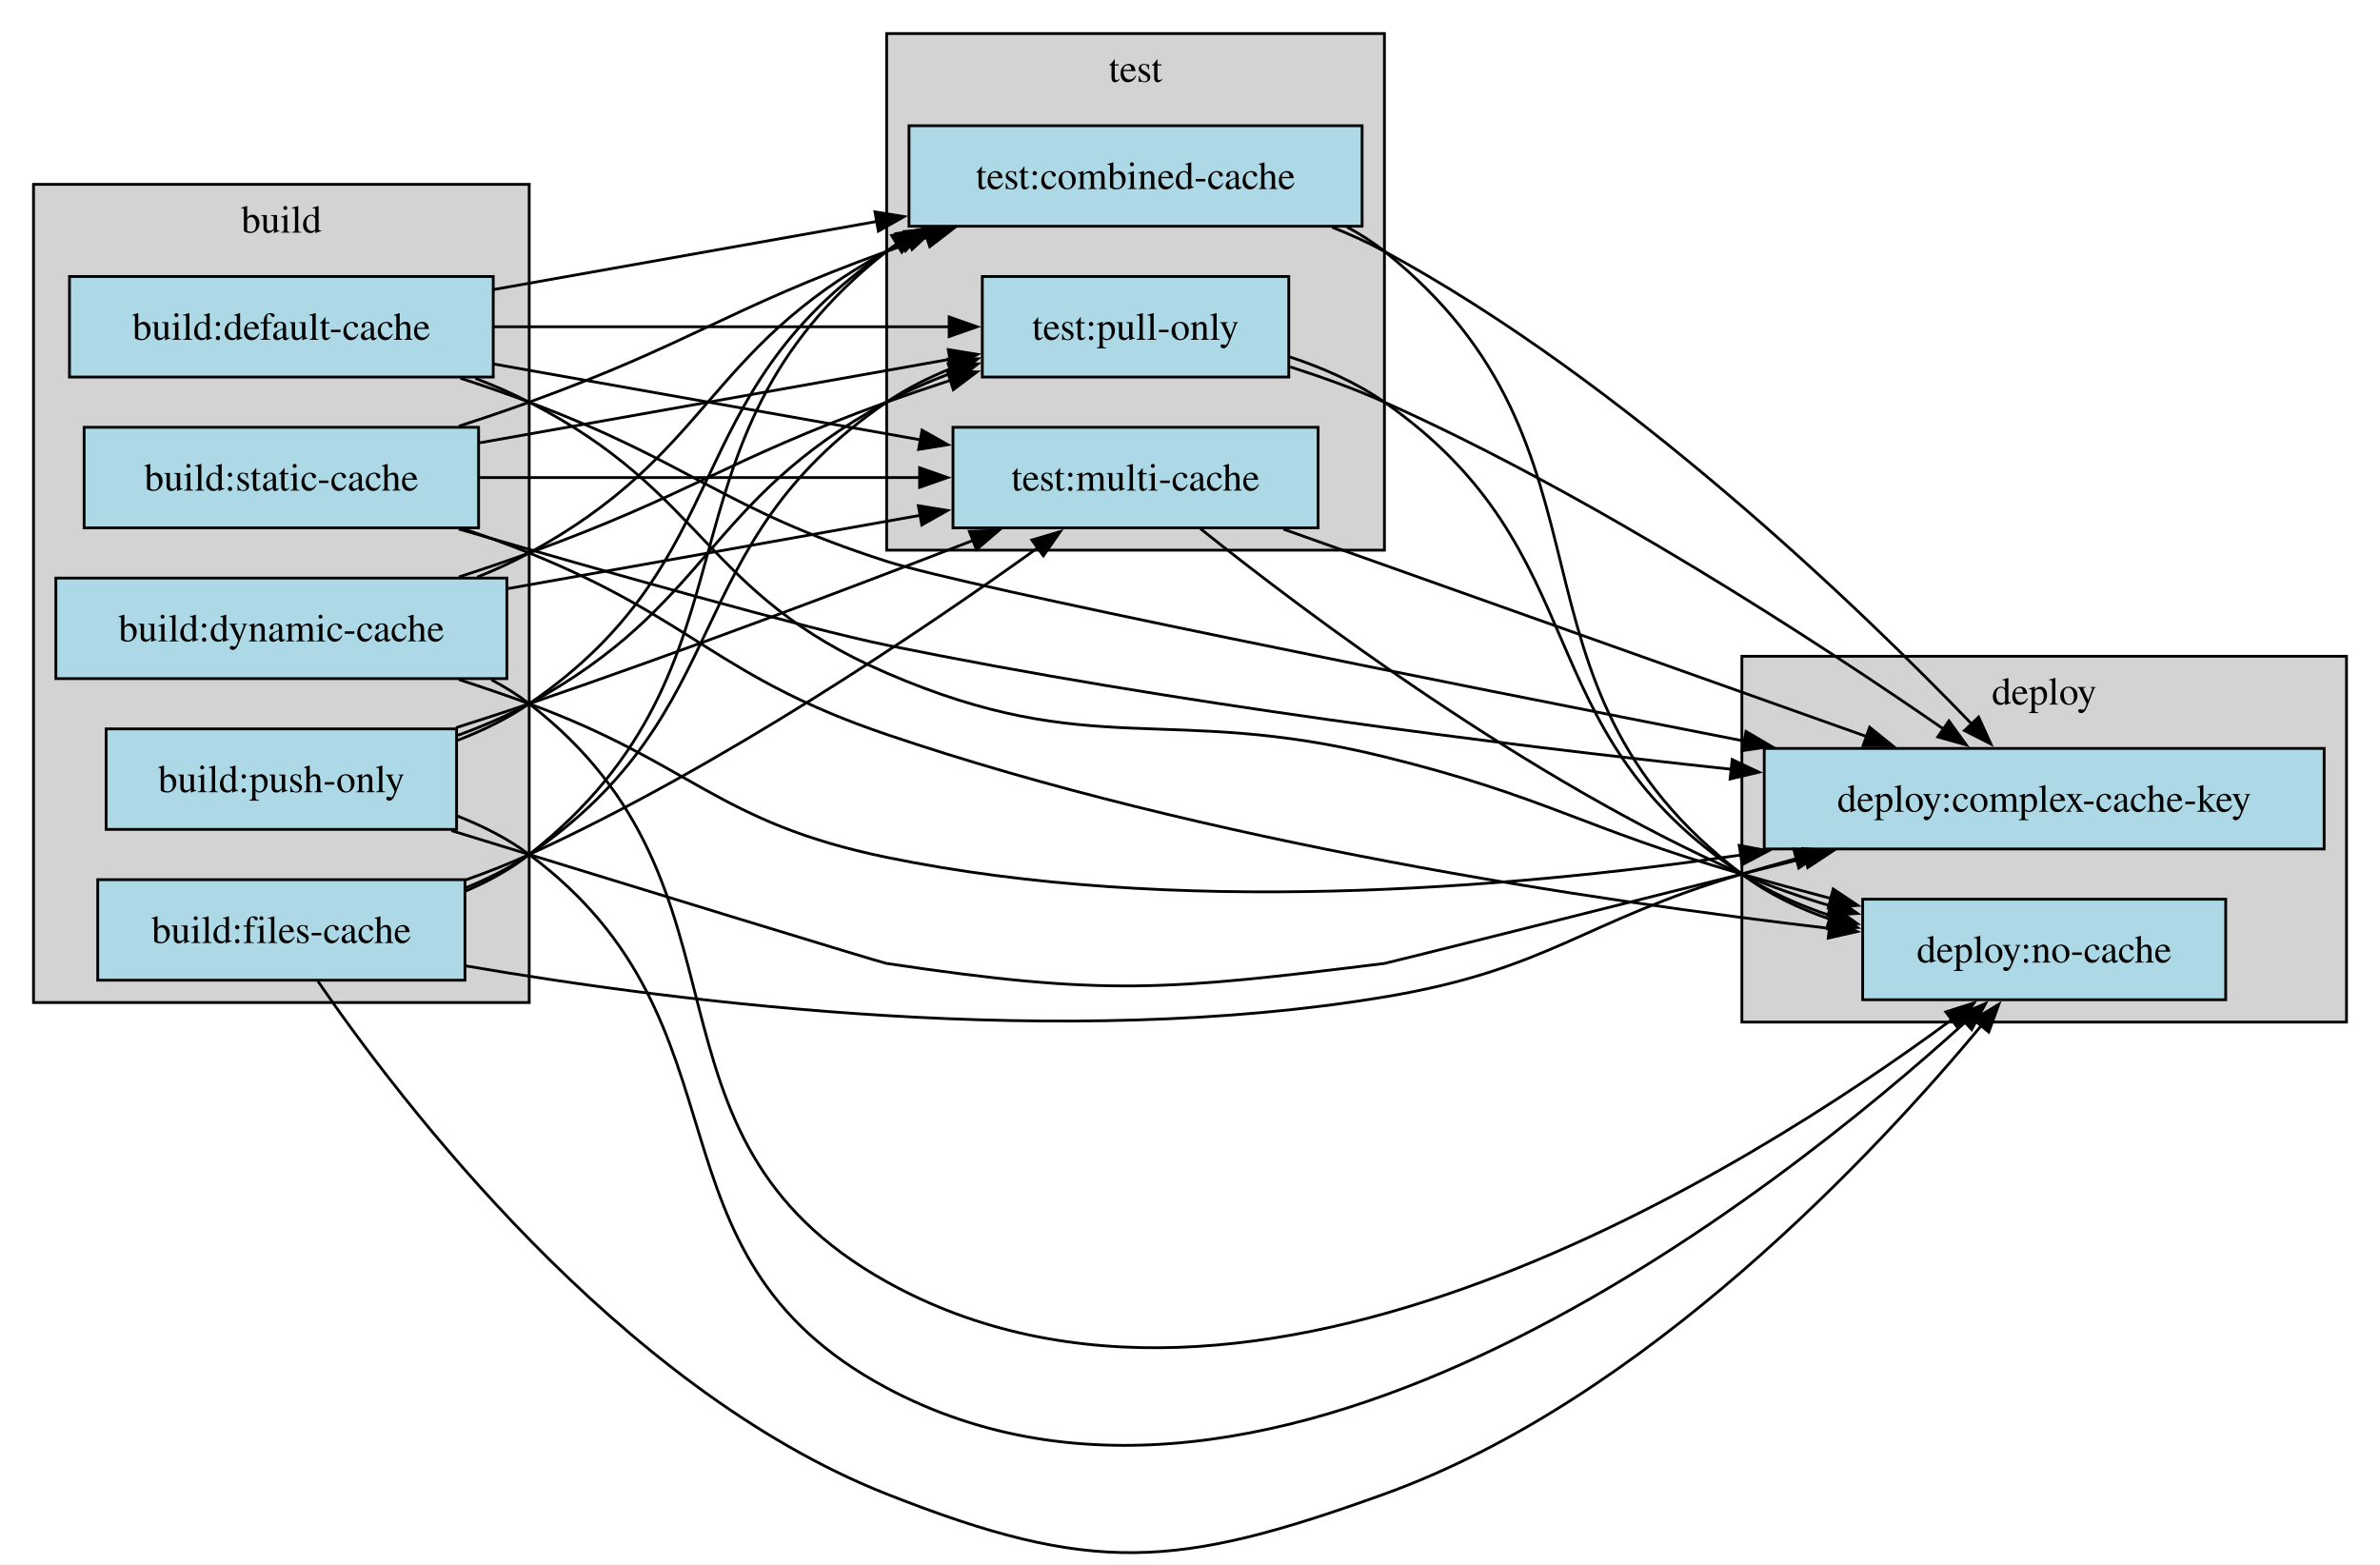
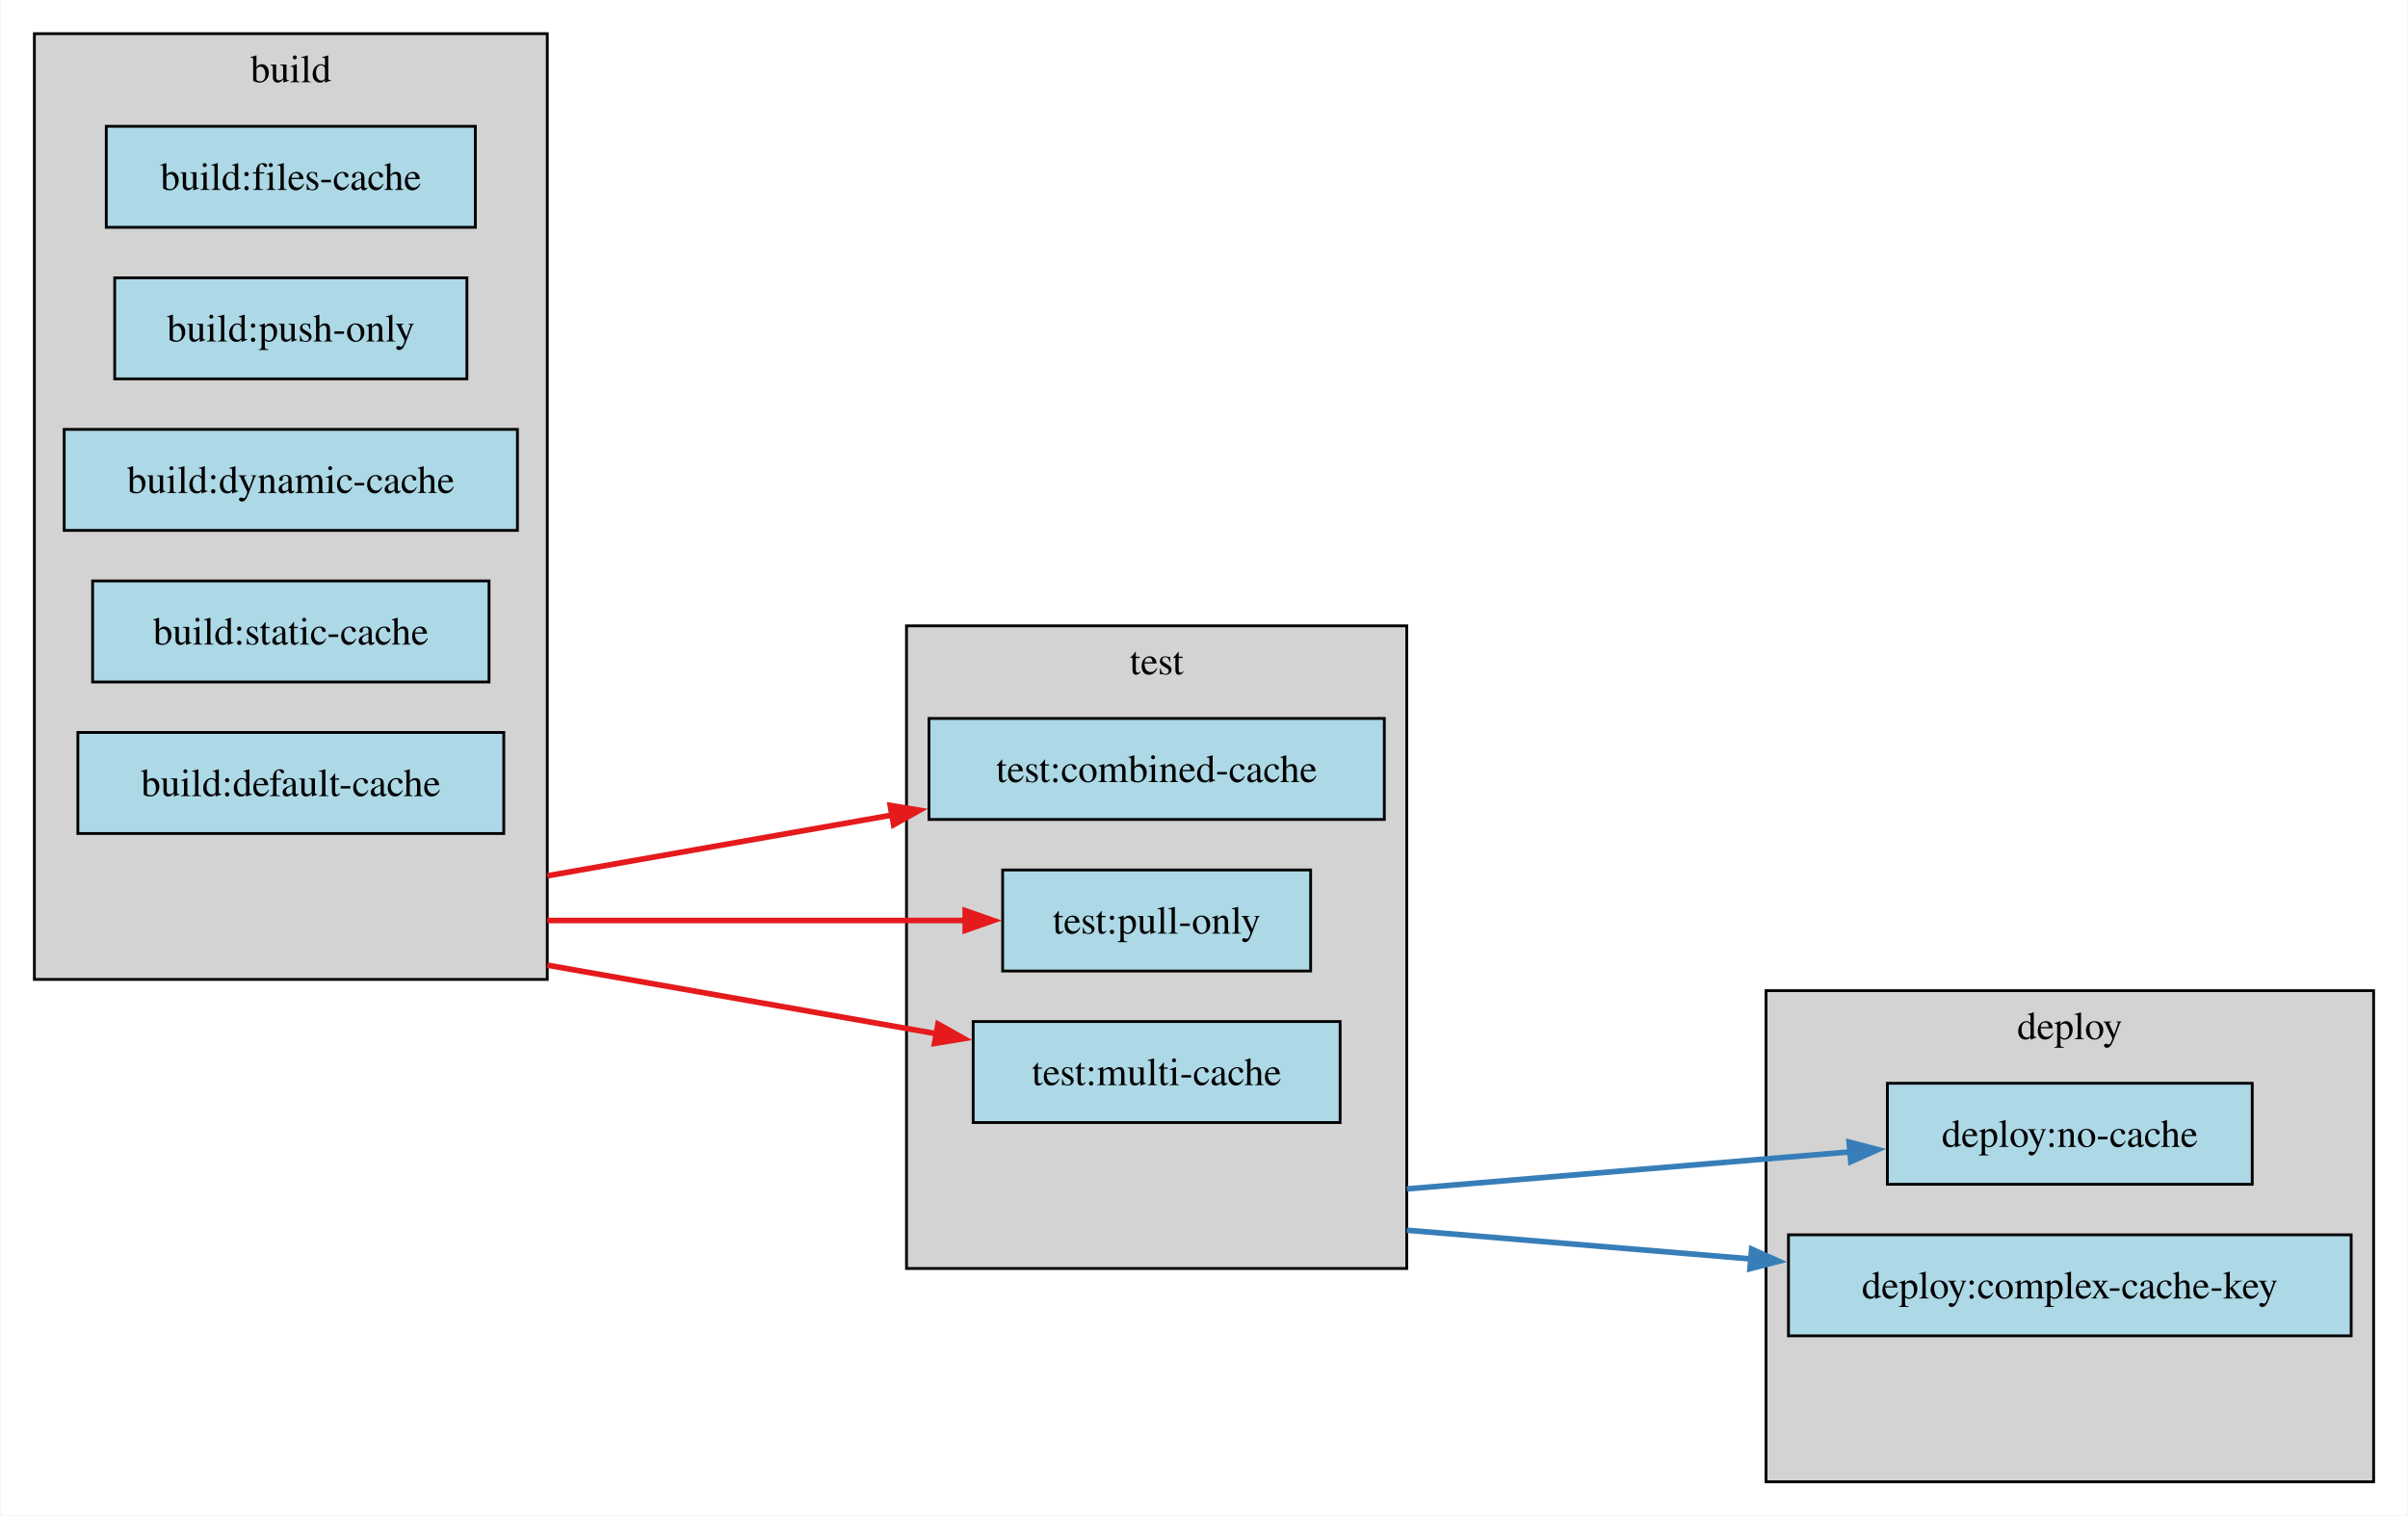
- <svg xmlns="http://www.w3.org/2000/svg" xmlns:xlink="http://www.w3.org/1999/xlink" width="852pt" height="560pt" viewBox="0.00 0.00 852.25 560.13">
-   <g id="graph0" class="graph" transform="scale(1 1) rotate(0) translate(4 556.13)">
-     <polygon fill="white" stroke="none" points="-4,4 -4,-556.13 848.25,-556.13 848.25,4 -4,4" />
+ <svg xmlns="http://www.w3.org/2000/svg" xmlns:xlink="http://www.w3.org/1999/xlink" width="858pt" height="540pt" viewBox="0.00 0.00 857.50 540.00">
+   <g id="graph0" class="graph" transform="scale(1 1) rotate(0) translate(4 536)">
+     <polygon fill="white" stroke="none" points="-4,4 -4,-536 853.5,-536 853.5,4 -4,4" />
    <g id="clust1" class="cluster">
-       <polygon fill="lightgrey" stroke="black" points="8,-197.13 8,-490.13 185.5,-490.13 185.5,-197.13 8,-197.13" />
-       <text text-anchor="middle" x="96.75" y="-472.83" font-family="Times,serif" font-size="14.00">build</text>
+       <polygon fill="lightgrey" stroke="black" points="8,-187 8,-524 190.75,-524 190.75,-187 8,-187" />
+       <text text-anchor="middle" x="99.38" y="-506.7" font-family="Times,serif" font-size="14.00">build</text>
    </g>
    <g id="clust2" class="cluster">
-       <polygon fill="lightgrey" stroke="black" points="313.5,-359.13 313.5,-544.13 491.75,-544.13 491.75,-359.13 313.5,-359.13" />
-       <text text-anchor="middle" x="402.62" y="-526.83" font-family="Times,serif" font-size="14.00">test</text>
+       <polygon fill="lightgrey" stroke="black" points="318.75,-84 318.75,-313 497,-313 497,-84 318.75,-84" />
+       <text text-anchor="middle" x="407.88" y="-295.7" font-family="Times,serif" font-size="14.00">test</text>
    </g>
    <g id="clust3" class="cluster">
-       <polygon fill="lightgrey" stroke="black" points="619.75,-190.13 619.75,-321.13 836.25,-321.13 836.25,-190.13 619.75,-190.13" />
-       <text text-anchor="middle" x="728" y="-303.83" font-family="Times,serif" font-size="14.00">deploy</text>
+       <polygon fill="lightgrey" stroke="black" points="625,-8 625,-183 841.5,-183 841.5,-8 625,-8" />
+       <text text-anchor="middle" x="733.25" y="-165.7" font-family="Times,serif" font-size="14.00">deploy</text>
    </g>
-     <g id="node1" class="node">
-       <g id="a_node1">
+     <g id="node8" class="node">
+       <g id="a_node8">
+         <a xlink:title="---&#10;stage: test&#10;cache:&#10;- key: &quot;${CI_COMMIT_REF_SLUG}-gems&quot;&#10;  paths:&#10;  - vendor/ruby&#10;  policy: pull&#10;- key: &quot;${CI_COMMIT_REF_SLUG}-pip&quot;&#10;  paths:&#10;  - &quot;.pip-cache&quot;&#10;  policy: pull&#10;- key: static-test-data&#10;  paths:&#10;  - test/fixtures&#10;  policy: pull&#10;script:&#10;- echo &quot;Using multiple cache entries&quot;&#10;- echo &quot;Testing with cached dependencies&quot;&#10;- ls -la vendor/ruby || echo &quot;Ruby cache not found&quot;&#10;- ls -la .pip-cache || echo &quot;Pip cache not found&quot;&#10;- ls -la test/fixtures || echo &quot;Test fixtures not found&quot;&#10;">
+           <polygon fill="lightblue" stroke="black" points="473.25,-172 342.5,-172 342.5,-136 473.25,-136 473.25,-172" />
+           <text text-anchor="middle" x="407.88" y="-149.32" font-family="Times,serif" font-size="14.00">test:multi-cache</text>
+         </a>
+       </g>
+     </g>
+     <g id="edge1" class="edge">
+       <path fill="none" stroke="#e41a1c" stroke-width="2" d="M190.75,-192.08C235.35,-184.22 288.54,-174.85 330.99,-167.37" />
+       <polygon fill="#e41a1c" stroke="#e41a1c" stroke-width="2" points="329.97,-171.1 339.21,-165.92 328.76,-164.21 329.97,-171.1" />
+     </g>
+     <g id="node9" class="node">
+       <g id="a_node9">
+         <a xlink:title="---&#10;stage: test&#10;cache:&#10;  key: &quot;${CI_COMMIT_REF_SLUG}-build&quot;&#10;  paths:&#10;  - dist/&#10;  policy: pull&#10;script:&#10;- echo &quot;Using pull-only cache policy&quot;&#10;- ls -la dist/ || echo &quot;No cached dist found&quot;&#10;- echo &quot;Running tests with cached build artifacts&quot;&#10;">
+           <polygon fill="lightblue" stroke="black" points="462.75,-226 353,-226 353,-190 462.75,-190 462.75,-226" />
+           <text text-anchor="middle" x="407.88" y="-203.32" font-family="Times,serif" font-size="14.00">test:pull-only</text>
+         </a>
+       </g>
+     </g>
+     <g id="edge2" class="edge">
+       <path fill="none" stroke="#e41a1c" stroke-width="2" d="M190.75,-208C239.04,-208 297.4,-208 341.3,-208" />
+       <polygon fill="#e41a1c" stroke="#e41a1c" stroke-width="2" points="339.68,-211.5 349.68,-208 339.68,-204.5 339.68,-211.5" />
+     </g>
+     <g id="node10" class="node">
+       <g id="a_node10">
+         <a xlink:title="---&#10;stage: test&#10;cache:&#10;- key: global-cache-key&#10;  paths:&#10;  - &quot;.cache/&quot;&#10;  policy: pull&#10;- key: &quot;${CI_COMMIT_REF_SLUG}-test&quot;&#10;  paths:&#10;  - coverage/&#10;  policy: push&#10;script:&#10;- echo &quot;Using both global and job-specific cache&quot;&#10;- mkdir -p coverage&#10;- echo &quot;test coverage&quot; &gt; coverage/index.html&#10;">
+           <polygon fill="lightblue" stroke="black" points="489,-280 326.75,-280 326.75,-244 489,-244 489,-280" />
+           <text text-anchor="middle" x="407.88" y="-257.32" font-family="Times,serif" font-size="14.00">test:combined-cache</text>
+         </a>
+       </g>
+     </g>
+     <g id="edge5" class="edge">
+       <path fill="none" stroke="#e41a1c" stroke-width="2" d="M190.75,-223.92C229.95,-230.83 275.8,-238.91 315.15,-245.84" />
+       <polygon fill="#e41a1c" stroke="#e41a1c" stroke-width="2" points="312.94,-249 323.4,-247.29 314.15,-242.11 312.94,-249" />
+     </g>
+     <g id="node2" class="node">
+       <g id="a_node2">
        <a xlink:title="---&#10;stage: build&#10;script:&#10;- echo &quot;Using global cache configuration&quot;&#10;- mkdir -p .cache vendor&#10;- echo &quot;build artifacts&quot; &gt; .cache/build.txt&#10;- echo &quot;vendor libs&quot; &gt; vendor/libs.txt&#10;">
-           <polygon fill="lightblue" stroke="black" points="172.62,-457.13 20.88,-457.13 20.88,-421.13 172.62,-421.13 172.62,-457.13" />
-           <text text-anchor="middle" x="96.75" y="-434.46" font-family="Times,serif" font-size="14.00">build:default-cache</text>
+           <polygon fill="lightblue" stroke="black" points="175.25,-275 23.5,-275 23.5,-239 175.25,-239 175.25,-275" />
+           <text text-anchor="middle" x="99.38" y="-252.32" font-family="Times,serif" font-size="14.00">build:default-cache</text>
+         </a>
+       </g>
+     </g>
+     <g id="node3" class="node">
+       <g id="a_node3">
+         <a xlink:title="---&#10;stage: build&#10;cache:&#10;  key: static-build-cache&#10;  paths:&#10;  - build/&#10;  - &quot;.npm/&quot;&#10;  policy: push&#10;script:&#10;- echo &quot;Using static cache key&quot;&#10;- mkdir -p build .npm&#10;- echo &quot;build output&quot; &gt; build/app.js&#10;- echo &quot;npm cache&quot; &gt; .npm/cache.txt&#10;">
+           <polygon fill="lightblue" stroke="black" points="170,-329 28.75,-329 28.75,-293 170,-293 170,-329" />
+           <text text-anchor="middle" x="99.38" y="-306.32" font-family="Times,serif" font-size="14.00">build:static-cache</text>
+         </a>
+       </g>
+     </g>
+     <g id="node4" class="node">
+       <g id="a_node4">
+         <a xlink:title="---&#10;stage: build&#10;cache:&#10;  key: &quot;${CI_COMMIT_REF_SLUG}-build&quot;&#10;  paths:&#10;  - dist/&#10;  - node_modules/&#10;  policy: push&#10;script:&#10;- echo &quot;Using dynamic cache key with branch name&quot;&#10;- echo &quot;Branch: $CI_COMMIT_REF_SLUG&quot;&#10;- mkdir -p dist node_modules&#10;- echo &quot;distribution&quot; &gt; dist/bundle.js&#10;- echo &quot;dependencies&quot; &gt; node_modules/.cache&#10;">
+           <polygon fill="lightblue" stroke="black" points="180.12,-383 18.62,-383 18.62,-347 180.12,-347 180.12,-383" />
+           <text text-anchor="middle" x="99.38" y="-360.32" font-family="Times,serif" font-size="14.00">build:dynamic-cache</text>
+         </a>
+       </g>
+     </g>
+     <g id="node5" class="node">
+       <g id="a_node5">
+         <a xlink:title="---&#10;stage: build&#10;cache:&#10;  key: dependencies-${CI_COMMIT_REF_SLUG}&#10;  paths:&#10;  - &quot;.bundler/&quot;&#10;  - &quot;.yarn/&quot;&#10;  policy: push&#10;script:&#10;- echo &quot;Using push-only cache policy&quot;&#10;- mkdir -p .bundler .yarn&#10;- echo &quot;bundler cache&quot; &gt; .bundler/config&#10;- echo &quot;yarn cache&quot; &gt; .yarn/cache.txt&#10;- echo &quot;Only writing to cache, not reading&quot;&#10;">
+           <polygon fill="lightblue" stroke="black" points="162.12,-437 36.62,-437 36.62,-401 162.12,-401 162.12,-437" />
+           <text text-anchor="middle" x="99.38" y="-414.32" font-family="Times,serif" font-size="14.00">build:push-only</text>
        </a>
      </g>
    </g>
    <g id="node6" class="node">
      <g id="a_node6">
-         <a xlink:title="---&#10;stage: test&#10;cache:&#10;- key: &quot;${CI_COMMIT_REF_SLUG}-gems&quot;&#10;  paths:&#10;  - vendor/ruby&#10;  policy: pull&#10;- key: &quot;${CI_COMMIT_REF_SLUG}-pip&quot;&#10;  paths:&#10;  - &quot;.pip-cache&quot;&#10;  policy: pull&#10;- key: static-test-data&#10;  paths:&#10;  - test/fixtures&#10;  policy: pull&#10;script:&#10;- echo &quot;Using multiple cache entries&quot;&#10;- echo &quot;Testing with cached dependencies&quot;&#10;- ls -la vendor/ruby || echo &quot;Ruby cache not found&quot;&#10;- ls -la .pip-cache || echo &quot;Pip cache not found&quot;&#10;- ls -la test/fixtures || echo &quot;Test fixtures not found&quot;&#10;">
-           <polygon fill="lightblue" stroke="black" points="468,-403.13 337.25,-403.13 337.25,-367.13 468,-367.13 468,-403.13" />
-           <text text-anchor="middle" x="402.62" y="-380.46" font-family="Times,serif" font-size="14.00">test:multi-cache</text>
+         <a xlink:title="---&#10;stage: build&#10;cache:&#10;  key:&#10;    files:&#10;    - Gemfile.lock&#10;    - package-lock.json&#10;    prefix: &quot;${CI_COMMIT_REF_SLUG}&quot;&#10;  paths:&#10;  - vendor/bundle&#10;  - node_modules/&#10;  policy: pull-push&#10;script:&#10;- echo &quot;Cache key based on lockfile checksums&quot;&#10;- echo &quot;Key changes when dependencies change&quot;&#10;- mkdir -p vendor/bundle node_modules&#10;- echo &quot;gems&quot; &gt; vendor/bundle/cache.txt&#10;- echo &quot;npm packages&quot; &gt; node_modules/.package-lock.json&#10;">
+           <polygon fill="lightblue" stroke="black" points="165.12,-491 33.62,-491 33.62,-455 165.12,-455 165.12,-491" />
+           <text text-anchor="middle" x="99.38" y="-468.32" font-family="Times,serif" font-size="14.00">build:files-cache</text>
        </a>
      </g>
    </g>
-     <g id="edge1" class="edge">
-       <path fill="none" stroke="black" d="M172.87,-425.78C219.38,-417.52 278.94,-406.93 325.62,-398.64" />
-       <polygon fill="black" stroke="black" points="326.17,-402.1 335.4,-396.9 324.94,-395.2 326.17,-402.1" />
-     </g>
-     <g id="node7" class="node">
-       <g id="a_node7">
-         <a xlink:title="---&#10;stage: test&#10;cache:&#10;  key: &quot;${CI_COMMIT_REF_SLUG}-build&quot;&#10;  paths:&#10;  - dist/&#10;  policy: pull&#10;script:&#10;- echo &quot;Using pull-only cache policy&quot;&#10;- ls -la dist/ || echo &quot;No cached dist found&quot;&#10;- echo &quot;Running tests with cached build artifacts&quot;&#10;">
-           <polygon fill="lightblue" stroke="black" points="457.5,-457.13 347.75,-457.13 347.75,-421.13 457.5,-421.13 457.5,-457.13" />
-           <text text-anchor="middle" x="402.62" y="-434.46" font-family="Times,serif" font-size="14.00">test:pull-only</text>
-         </a>
-       </g>
-     </g>
-     <g id="edge6" class="edge">
-       <path fill="none" stroke="black" d="M172.87,-439.13C222.87,-439.13 287.95,-439.13 335.9,-439.13" />
-       <polygon fill="black" stroke="black" points="335.88,-442.63 345.88,-439.13 335.88,-435.63 335.88,-442.63" />
-     </g>
-     <g id="node8" class="node">
-       <g id="a_node8">
-         <a xlink:title="---&#10;stage: test&#10;cache:&#10;- key: global-cache-key&#10;  paths:&#10;  - &quot;.cache/&quot;&#10;  policy: pull&#10;- key: &quot;${CI_COMMIT_REF_SLUG}-test&quot;&#10;  paths:&#10;  - coverage/&#10;  policy: push&#10;script:&#10;- echo &quot;Using both global and job-specific cache&quot;&#10;- mkdir -p coverage&#10;- echo &quot;test coverage&quot; &gt; coverage/index.html&#10;">
-           <polygon fill="lightblue" stroke="black" points="483.75,-511.13 321.5,-511.13 321.5,-475.13 483.75,-475.13 483.75,-511.13" />
-           <text text-anchor="middle" x="402.62" y="-488.46" font-family="Times,serif" font-size="14.00">test:combined-cache</text>
-         </a>
-       </g>
-     </g>
-     <g id="edge27" class="edge">
-       <path fill="none" stroke="black" d="M172.87,-452.48C214.34,-459.85 266.17,-469.06 310.01,-476.85" />
-       <polygon fill="black" stroke="black" points="309.31,-480.28 319.77,-478.59 310.54,-473.39 309.31,-480.28" />
-     </g>
-     <g id="node9" class="node">
-       <g id="a_node9">
+     <g id="node12" class="node">
+       <g id="a_node12">
        <a xlink:title="---&#10;stage: deploy&#10;cache:&#10;  key: &quot;${CI_COMMIT_REF_SLUG}-${CI_JOB_NAME}-v1&quot;&#10;  paths:&#10;  - &quot;.deploy-cache/&quot;&#10;  policy: pull-push&#10;script:&#10;- echo &quot;Using complex cache key with job name and version&quot;&#10;- mkdir -p .deploy-cache&#10;- echo &quot;deployment state&quot; &gt; .deploy-cache/state.txt&#10;">
-           <polygon fill="lightblue" stroke="black" points="828.25,-288.13 627.75,-288.13 627.75,-252.13 828.25,-252.13 828.25,-288.13" />
-           <text text-anchor="middle" x="728" y="-265.46" font-family="Times,serif" font-size="14.00">deploy:complex-cache-key</text>
-         </a>
-       </g>
-     </g>
-     <g id="edge11" class="edge">
-       <path fill="none" stroke="black" d="M160.85,-420.72C169.19,-417.99 177.59,-415.1 185.5,-412.13 243.81,-390.27 254.21,-374.18 313.5,-355.13 342.49,-345.82 508.15,-312.77 620.79,-290.73" />
-       <polygon fill="black" stroke="black" points="621.23,-294.21 630.37,-288.85 619.89,-287.34 621.23,-294.21" />
-     </g>
-     <g id="node10" class="node">
-       <g id="a_node10">
-         <a xlink:title="---&#10;stage: deploy&#10;cache: {}&#10;script:&#10;- echo &quot;This job has cache disabled&quot;&#10;- echo &quot;No cache will be used or saved&quot;&#10;">
-           <polygon fill="lightblue" stroke="black" points="793,-234.13 663,-234.13 663,-198.13 793,-198.13 793,-234.13" />
-           <text text-anchor="middle" x="728" y="-211.46" font-family="Times,serif" font-size="14.00">deploy:no-cache</text>
-         </a>
-       </g>
-     </g>
-     <g id="edge19" class="edge">
-       <path fill="none" stroke="black" d="M166.24,-420.65C172.87,-418.1 179.4,-415.26 185.5,-412.13 249.03,-379.58 247.97,-343.43 313.5,-315.13 387.25,-283.29 413.75,-304.38 491.75,-285.13 549.88,-270.79 562.24,-259.78 619.75,-243.13 630.02,-240.16 640.89,-237.2 651.62,-234.4" />
-       <polygon fill="black" stroke="black" points="652.44,-237.8 661.25,-231.91 650.69,-231.02 652.44,-237.8" />
-     </g>
-     <g id="node2" class="node">
-       <g id="a_node2">
-         <a xlink:title="---&#10;stage: build&#10;cache:&#10;  key: static-build-cache&#10;  paths:&#10;  - build/&#10;  - &quot;.npm/&quot;&#10;  policy: push&#10;script:&#10;- echo &quot;Using static cache key&quot;&#10;- mkdir -p build .npm&#10;- echo &quot;build output&quot; &gt; build/app.js&#10;- echo &quot;npm cache&quot; &gt; .npm/cache.txt&#10;">
-           <polygon fill="lightblue" stroke="black" points="167.38,-403.13 26.12,-403.13 26.12,-367.13 167.38,-367.13 167.38,-403.13" />
-           <text text-anchor="middle" x="96.75" y="-380.46" font-family="Times,serif" font-size="14.00">build:static-cache</text>
-         </a>
-       </g>
-     </g>
-     <g id="edge2" class="edge">
-       <path fill="none" stroke="black" d="M167.85,-385.13C214.99,-385.13 277.1,-385.13 325.46,-385.13" />
-       <polygon fill="black" stroke="black" points="325.3,-388.63 335.3,-385.13 325.3,-381.63 325.3,-388.63" />
-     </g>
-     <g id="edge7" class="edge">
-       <path fill="none" stroke="black" d="M167.85,-397.59C218.58,-406.6 286.67,-418.7 336.27,-427.52" />
-       <polygon fill="black" stroke="black" points="335.56,-430.95 346.02,-429.25 336.79,-424.06 335.56,-430.95" />
-     </g>
-     <g id="edge28" class="edge">
-       <path fill="none" stroke="black" d="M160.33,-403.54C168.83,-406.29 177.41,-409.19 185.5,-412.13 243.52,-433.24 255.46,-445.06 313.5,-466.13 318.2,-467.84 323.06,-469.53 327.97,-471.18" />
-       <polygon fill="black" stroke="black" points="326.75,-474.46 337.34,-474.26 328.94,-467.81 326.75,-474.46" />
-     </g>
-     <g id="edge12" class="edge">
-       <path fill="none" stroke="black" d="M160.27,-366.7C212.99,-351.36 284.36,-331.09 313.5,-325.13 415.08,-304.36 532.37,-289.62 616.03,-280.66" />
-       <polygon fill="black" stroke="black" points="616.27,-284.15 625.84,-279.62 615.53,-277.19 616.27,-284.15" />
-     </g>
-     <g id="edge20" class="edge">
-       <path fill="none" stroke="black" d="M161.94,-366.78C169.95,-364.08 177.96,-361.18 185.5,-358.13 244.65,-334.22 253.08,-313.63 313.5,-293.13 427.88,-254.34 567.06,-233.53 651.26,-223.66" />
-       <polygon fill="black" stroke="black" points="651.47,-227.16 661.01,-222.54 650.68,-220.21 651.47,-227.16" />
-     </g>
-     <g id="node3" class="node">
-       <g id="a_node3">
-         <a xlink:title="---&#10;stage: build&#10;cache:&#10;  key: &quot;${CI_COMMIT_REF_SLUG}-build&quot;&#10;  paths:&#10;  - dist/&#10;  - node_modules/&#10;  policy: push&#10;script:&#10;- echo &quot;Using dynamic cache key with branch name&quot;&#10;- echo &quot;Branch: $CI_COMMIT_REF_SLUG&quot;&#10;- mkdir -p dist node_modules&#10;- echo &quot;distribution&quot; &gt; dist/bundle.js&#10;- echo &quot;dependencies&quot; &gt; node_modules/.cache&#10;">
-           <polygon fill="lightblue" stroke="black" points="177.5,-349.13 16,-349.13 16,-313.13 177.5,-313.13 177.5,-349.13" />
-           <text text-anchor="middle" x="96.75" y="-326.46" font-family="Times,serif" font-size="14.00">build:dynamic-cache</text>
+           <polygon fill="lightblue" stroke="black" points="833.5,-96 633,-96 633,-60 833.5,-60 833.5,-96" />
+           <text text-anchor="middle" x="733.25" y="-73.33" font-family="Times,serif" font-size="14.00">deploy:complex-cache-key</text>
        </a>
      </g>
    </g>
    <g id="edge3" class="edge">
-       <path fill="none" stroke="black" d="M177.99,-345.39C223.7,-353.51 280.65,-363.63 325.64,-371.63" />
-       <polygon fill="black" stroke="black" points="324.85,-375.04 335.31,-373.35 326.08,-368.15 324.85,-375.04" />
+       <path fill="none" stroke="#377eb8" stroke-width="2" d="M497,-97.64C535.32,-94.44 580.64,-90.66 621.22,-87.27" />
+       <polygon fill="#377eb8" stroke="#377eb8" stroke-width="2" points="619.88,-90.89 629.55,-86.57 619.3,-83.92 619.88,-90.89" />
    </g>
-     <g id="edge8" class="edge">
-       <path fill="none" stroke="black" d="M160.33,-349.54C168.83,-352.29 177.41,-355.19 185.5,-358.13 243.52,-379.24 255.46,-391.06 313.5,-412.13 320.86,-414.8 328.63,-417.44 336.38,-419.96" />
-       <polygon fill="black" stroke="black" points="335.24,-423.27 345.83,-422.97 337.37,-416.6 335.24,-423.27" />
-     </g>
-     <g id="edge29" class="edge">
-       <path fill="none" stroke="black" d="M166.87,-349.47C173.31,-352.04 179.62,-354.92 185.5,-358.13 250.83,-393.8 248.15,-430.51 313.5,-466.13 316.02,-467.51 318.62,-468.82 321.28,-470.08" />
-       <polygon fill="black" stroke="black" points="319.79,-473.25 330.36,-474.03 322.59,-466.83 319.79,-473.25" />
-     </g>
-     <g id="edge13" class="edge">
-       <path fill="none" stroke="black" d="M160.34,-312.78C168.85,-310.02 177.42,-307.1 185.5,-304.13 243.62,-282.77 252.85,-261.61 313.5,-249.13 415.81,-228.08 535.21,-237.7 619.33,-249.95" />
-       <polygon fill="black" stroke="black" points="618.8,-253.41 629.21,-251.43 619.83,-246.48 618.8,-253.41" />
-     </g>
-     <g id="edge21" class="edge">
-       <path fill="none" stroke="black" d="M172.03,-312.68C176.79,-310.18 181.34,-307.35 185.5,-304.13 271.1,-238.01 219.02,-149.8 313.5,-97.13 444.01,-24.39 623.01,-137.96 695.05,-191.11" />
-       <polygon fill="black" stroke="black" points="692.78,-193.79 702.88,-196.98 696.98,-188.18 692.78,-193.79" />
-     </g>
-     <g id="node4" class="node">
-       <g id="a_node4">
-         <a xlink:title="---&#10;stage: build&#10;cache:&#10;  key: dependencies-${CI_COMMIT_REF_SLUG}&#10;  paths:&#10;  - &quot;.bundler/&quot;&#10;  - &quot;.yarn/&quot;&#10;  policy: push&#10;script:&#10;- echo &quot;Using push-only cache policy&quot;&#10;- mkdir -p .bundler .yarn&#10;- echo &quot;bundler cache&quot; &gt; .bundler/config&#10;- echo &quot;yarn cache&quot; &gt; .yarn/cache.txt&#10;- echo &quot;Only writing to cache, not reading&quot;&#10;">
-           <polygon fill="lightblue" stroke="black" points="159.5,-295.13 34,-295.13 34,-259.13 159.5,-259.13 159.5,-295.13" />
-           <text text-anchor="middle" x="96.75" y="-272.46" font-family="Times,serif" font-size="14.00">build:push-only</text>
+     <g id="node13" class="node">
+       <g id="a_node13">
+         <a xlink:title="---&#10;stage: deploy&#10;cache: {}&#10;script:&#10;- echo &quot;This job has cache disabled&quot;&#10;- echo &quot;No cache will be used or saved&quot;&#10;">
+           <polygon fill="lightblue" stroke="black" points="798.25,-150 668.25,-150 668.25,-114 798.25,-114 798.25,-150" />
+           <text text-anchor="middle" x="733.25" y="-127.33" font-family="Times,serif" font-size="14.00">deploy:no-cache</text>
        </a>
      </g>
    </g>
    <g id="edge4" class="edge">
-       <path fill="none" stroke="black" d="M159.27,-295.55C168.1,-298.34 177.05,-301.25 185.5,-304.13 239.87,-322.67 301.12,-345.84 344.49,-362.65" />
-       <polygon fill="black" stroke="black" points="343.12,-365.87 353.71,-366.23 345.66,-359.35 343.12,-365.87" />
-     </g>
-     <g id="edge9" class="edge">
-       <path fill="none" stroke="black" d="M159.93,-292.82C168.75,-296.03 177.53,-299.78 185.5,-304.13 250.83,-339.8 248.15,-376.51 313.5,-412.13 320.83,-416.13 328.83,-419.61 336.92,-422.63" />
-       <polygon fill="black" stroke="black" points="335.54,-425.86 346.13,-425.84 337.84,-419.25 335.54,-425.86" />
-     </g>
-     <g id="edge30" class="edge">
-       <path fill="none" stroke="black" d="M159.88,-291.05C168.9,-294.52 177.74,-298.82 185.5,-304.13 261.22,-355.97 237.75,-414.34 313.5,-466.13 315.28,-467.35 317.12,-468.52 319.01,-469.63" />
-       <polygon fill="black" stroke="black" points="316.96,-472.51 327.44,-474.08 320.23,-466.32 316.96,-472.51" />
-     </g>
-     <g id="edge16" class="edge">
-       <path fill="none" stroke="black" d="M157.68,-258.68C220.83,-239.26 311.48,-211.43 313.5,-211.13 391.85,-199.42 413.12,-201.42 491.75,-211.13 492.74,-211.26 575.53,-232.04 642.61,-248.9" />
-       <polygon fill="black" stroke="black" points="641.63,-252.27 652.18,-251.31 643.34,-245.48 641.63,-252.27" />
-     </g>
-     <g id="edge24" class="edge">
-       <path fill="none" stroke="black" d="M159.8,-263.92C168.93,-260.35 177.83,-255.84 185.5,-250.13 267.5,-189.15 223.34,-107.24 313.5,-59.13 451.6,14.56 631.95,-128.65 699.7,-190.06" />
-       <polygon fill="black" stroke="black" points="697.29,-192.6 707.02,-196.79 702.03,-187.45 697.29,-192.6" />
-     </g>
-     <g id="node5" class="node">
-       <g id="a_node5">
-         <a xlink:title="---&#10;stage: build&#10;cache:&#10;  key:&#10;    files:&#10;    - Gemfile.lock&#10;    - package-lock.json&#10;    prefix: &quot;${CI_COMMIT_REF_SLUG}&quot;&#10;  paths:&#10;  - vendor/bundle&#10;  - node_modules/&#10;  policy: pull-push&#10;script:&#10;- echo &quot;Cache key based on lockfile checksums&quot;&#10;- echo &quot;Key changes when dependencies change&quot;&#10;- mkdir -p vendor/bundle node_modules&#10;- echo &quot;gems&quot; &gt; vendor/bundle/cache.txt&#10;- echo &quot;npm packages&quot; &gt; node_modules/.package-lock.json&#10;">
-           <polygon fill="lightblue" stroke="black" points="162.5,-241.13 31,-241.13 31,-205.13 162.5,-205.13 162.5,-241.13" />
-           <text text-anchor="middle" x="96.75" y="-218.46" font-family="Times,serif" font-size="14.00">build:files-cache</text>
-         </a>
-       </g>
-     </g>
-     <g id="edge5" class="edge">
-       <path fill="none" stroke="black" d="M162.68,-241.01C170.49,-243.77 178.25,-246.82 185.5,-250.13 253.68,-281.27 326.27,-330.32 367.58,-359.94" />
-       <polygon fill="black" stroke="black" points="365.51,-362.76 375.66,-365.78 369.61,-357.09 365.51,-362.76" />
-     </g>
-     <g id="edge10" class="edge">
-       <path fill="none" stroke="black" d="M162.62,-238.14C170.68,-241.41 178.53,-245.36 185.5,-250.13 261.22,-301.97 237.75,-360.34 313.5,-412.13 320.57,-416.97 328.54,-420.96 336.72,-424.25" />
-       <polygon fill="black" stroke="black" points="335.52,-427.54 346.12,-427.67 337.92,-420.96 335.52,-427.54" />
-     </g>
-     <g id="edge31" class="edge">
-       <path fill="none" stroke="black" d="M162.8,-237.09C170.92,-240.53 178.74,-244.81 185.5,-250.13 273.16,-319.18 225.8,-397.14 313.5,-466.13 314.8,-467.15 316.13,-468.13 317.5,-469.08" />
-       <polygon fill="black" stroke="black" points="315.3,-471.84 325.67,-474.01 318.92,-465.85 315.3,-471.84" />
-     </g>
-     <g id="edge17" class="edge">
-       <path fill="none" stroke="black" d="M162.71,-210.27C241.2,-196.77 377.01,-179.96 491.75,-199.13 551.08,-209.05 562.09,-226 619.75,-243.13 626.21,-245.05 632.92,-246.95 639.68,-248.81" />
-       <polygon fill="black" stroke="black" points="638.3,-252.06 648.87,-251.28 640.12,-245.3 638.3,-252.06" />
-     </g>
-     <g id="edge25" class="edge">
-       <path fill="none" stroke="black" d="M109.85,-204.73C138.89,-162.46 217.34,-59.12 313.5,-21.13 387.18,7.98 417.22,5.74 491.75,-21.13 585.36,-54.88 668.09,-143.87 705.63,-189.02" />
-       <polygon fill="black" stroke="black" points="702.73,-191.01 711.77,-196.53 708.15,-186.57 702.73,-191.01" />
-     </g>
-     <g id="edge14" class="edge">
-       <path fill="none" stroke="black" d="M455.58,-366.66C512.51,-346.41 603.8,-313.95 664.57,-292.33" />
-       <polygon fill="black" stroke="black" points="665.5,-295.72 673.75,-289.07 663.15,-289.12 665.5,-295.72" />
-     </g>
-     <g id="edge22" class="edge">
-       <path fill="none" stroke="black" d="M425.81,-366.86C463.42,-336.78 543.09,-276.81 619.75,-243.13 629.84,-238.7 640.79,-234.9 651.71,-231.67" />
-       <polygon fill="black" stroke="black" points="652.45,-235.1 661.13,-229.03 650.56,-228.36 652.45,-235.1" />
-     </g>
-     <g id="edge15" class="edge">
-       <path fill="none" stroke="black" d="M457.99,-424.77C469.34,-421.14 481.09,-416.9 491.75,-412.13 566.82,-378.59 647.44,-325.85 692.11,-294.96" />
-       <polygon fill="black" stroke="black" points="693.9,-297.98 700.1,-289.4 689.9,-292.24 693.9,-297.98" />
-     </g>
-     <g id="edge23" class="edge">
-       <path fill="none" stroke="black" d="M457.82,-428.34C469.65,-424.45 481.65,-419.19 491.75,-412.13 568.98,-358.16 541.17,-295.13 619.75,-243.13 629.4,-236.75 640.44,-231.87 651.7,-228.15" />
-       <polygon fill="black" stroke="black" points="652.48,-231.57 661.06,-225.36 650.47,-224.86 652.48,-231.57" />
-     </g>
-     <g id="edge18" class="edge">
-       <path fill="none" stroke="black" d="M473.02,-474.78C479.5,-472.21 485.84,-469.33 491.75,-466.13 577.74,-419.61 661.6,-338.77 702,-296.93" />
-       <polygon fill="black" stroke="black" points="704.52,-299.36 708.9,-289.72 699.46,-294.53 704.52,-299.36" />
-     </g>
-     <g id="edge26" class="edge">
-       <path fill="none" stroke="black" d="M478.34,-474.86C483.09,-472.32 487.62,-469.43 491.75,-466.13 581.07,-394.85 528.65,-312.13 619.75,-243.13 629.15,-236.02 640.2,-230.76 651.58,-226.88" />
-       <polygon fill="black" stroke="black" points="652.54,-230.25 661.1,-224.01 650.51,-223.55 652.54,-230.25" />
+       <path fill="none" stroke="#377eb8" stroke-width="2" d="M497,-112.36C546.98,-116.53 608.89,-121.7 656.66,-125.69" />
+       <polygon fill="#377eb8" stroke="#377eb8" stroke-width="2" points="654.62,-129.03 664.88,-126.37 655.21,-122.05 654.62,-129.03" />
    </g>
  </g>
</svg>
